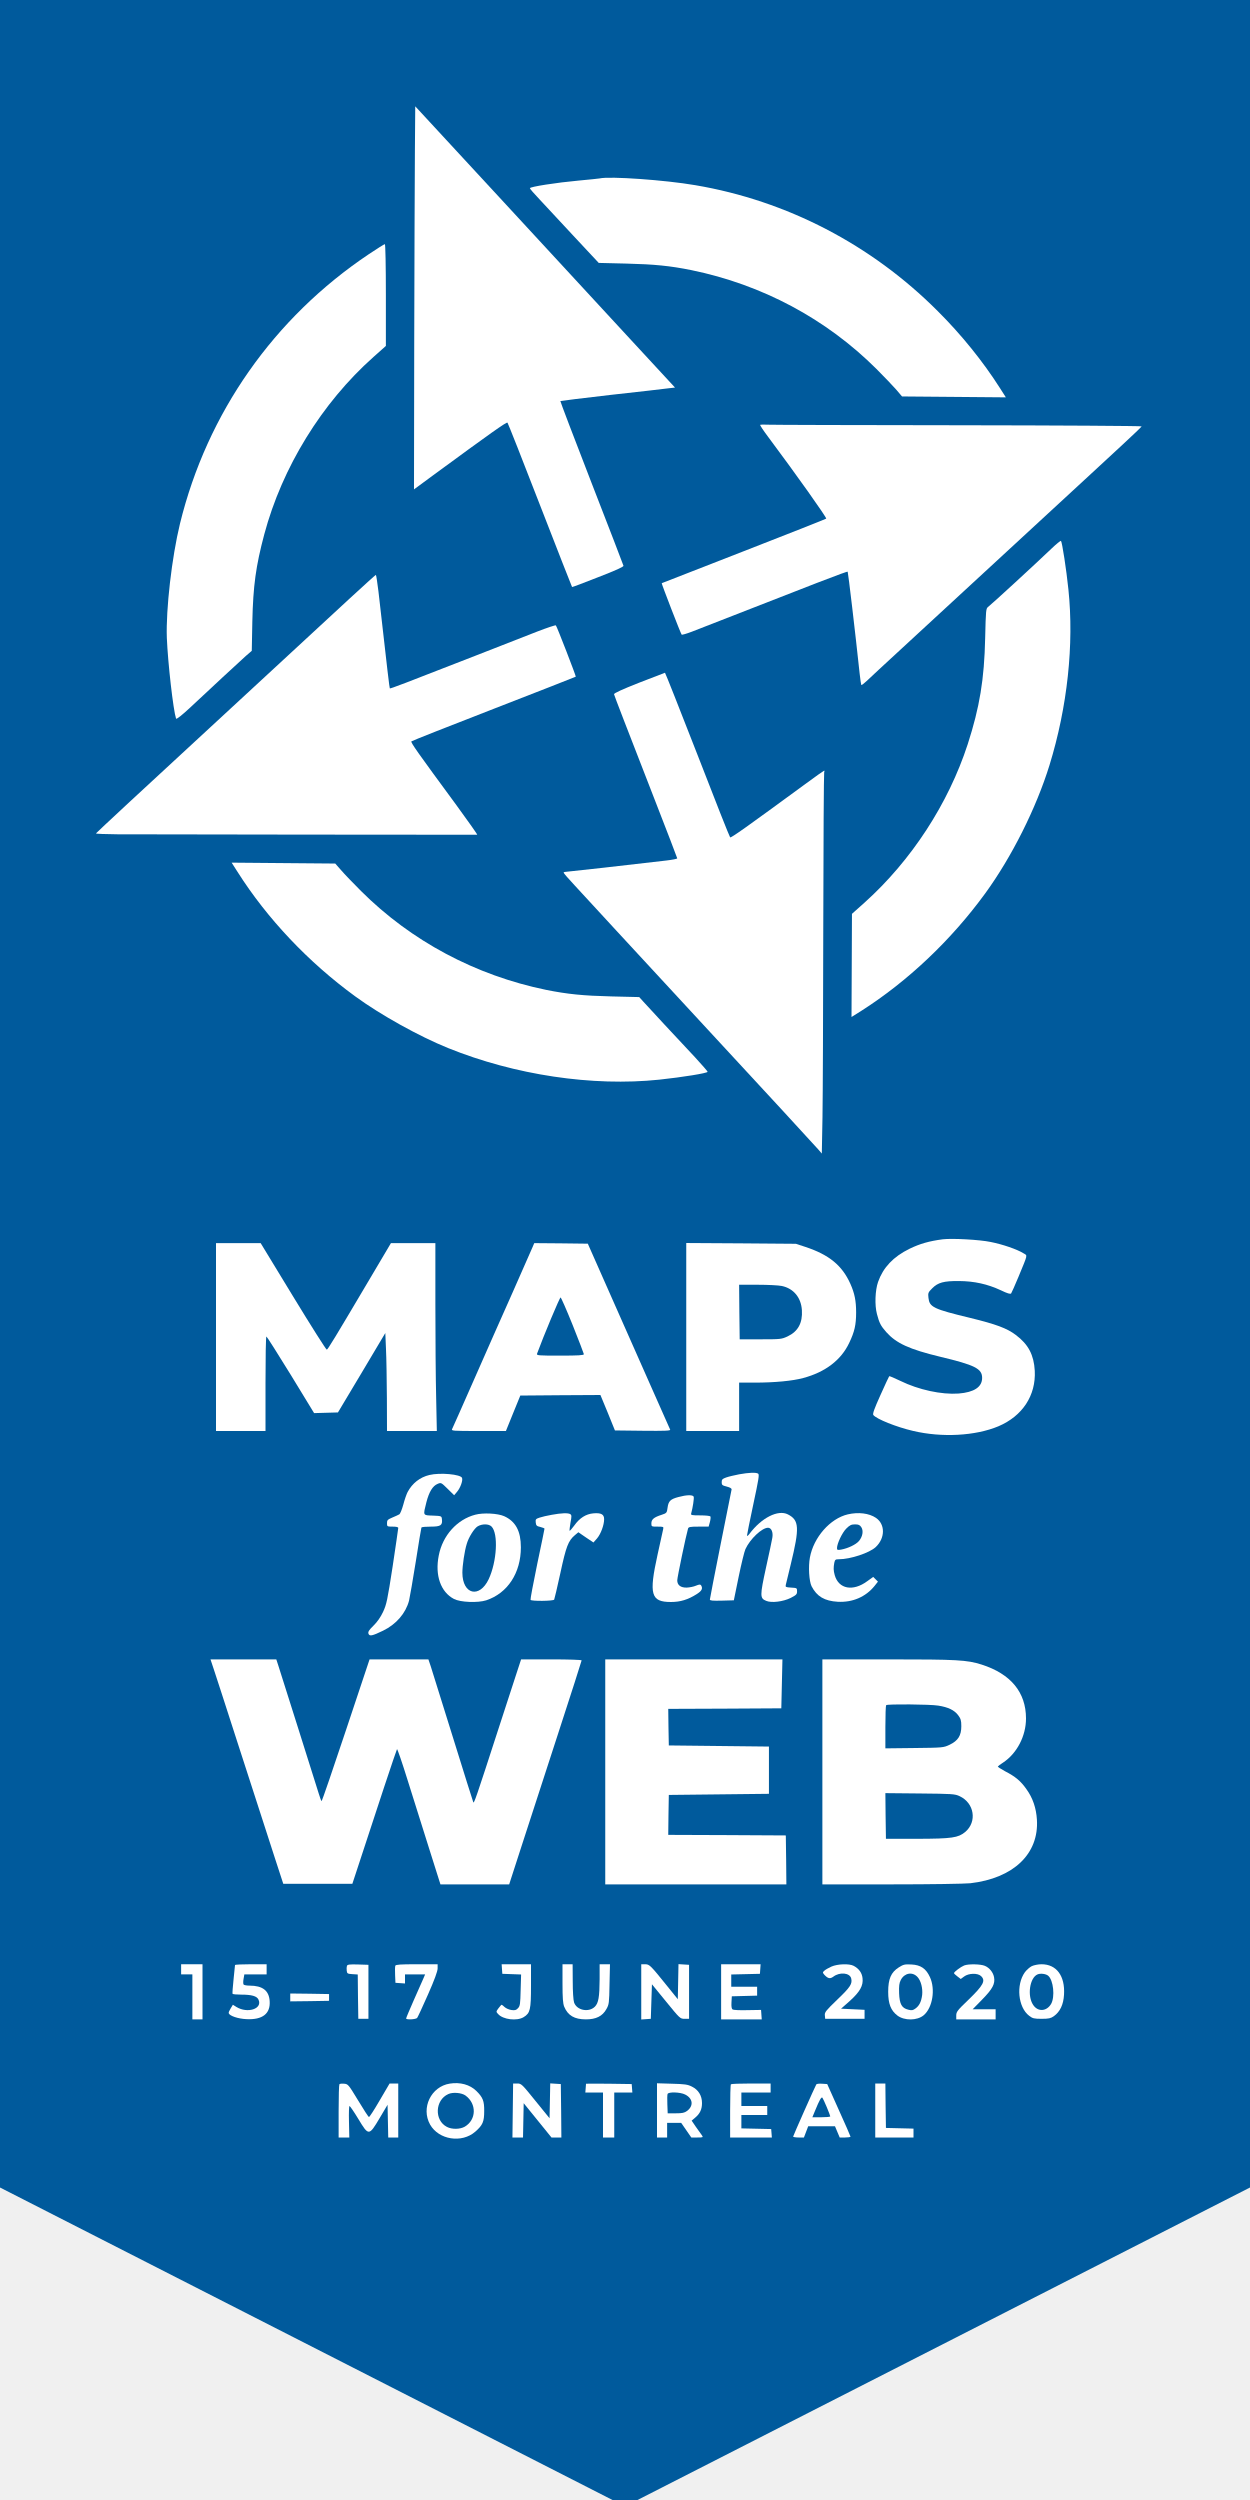
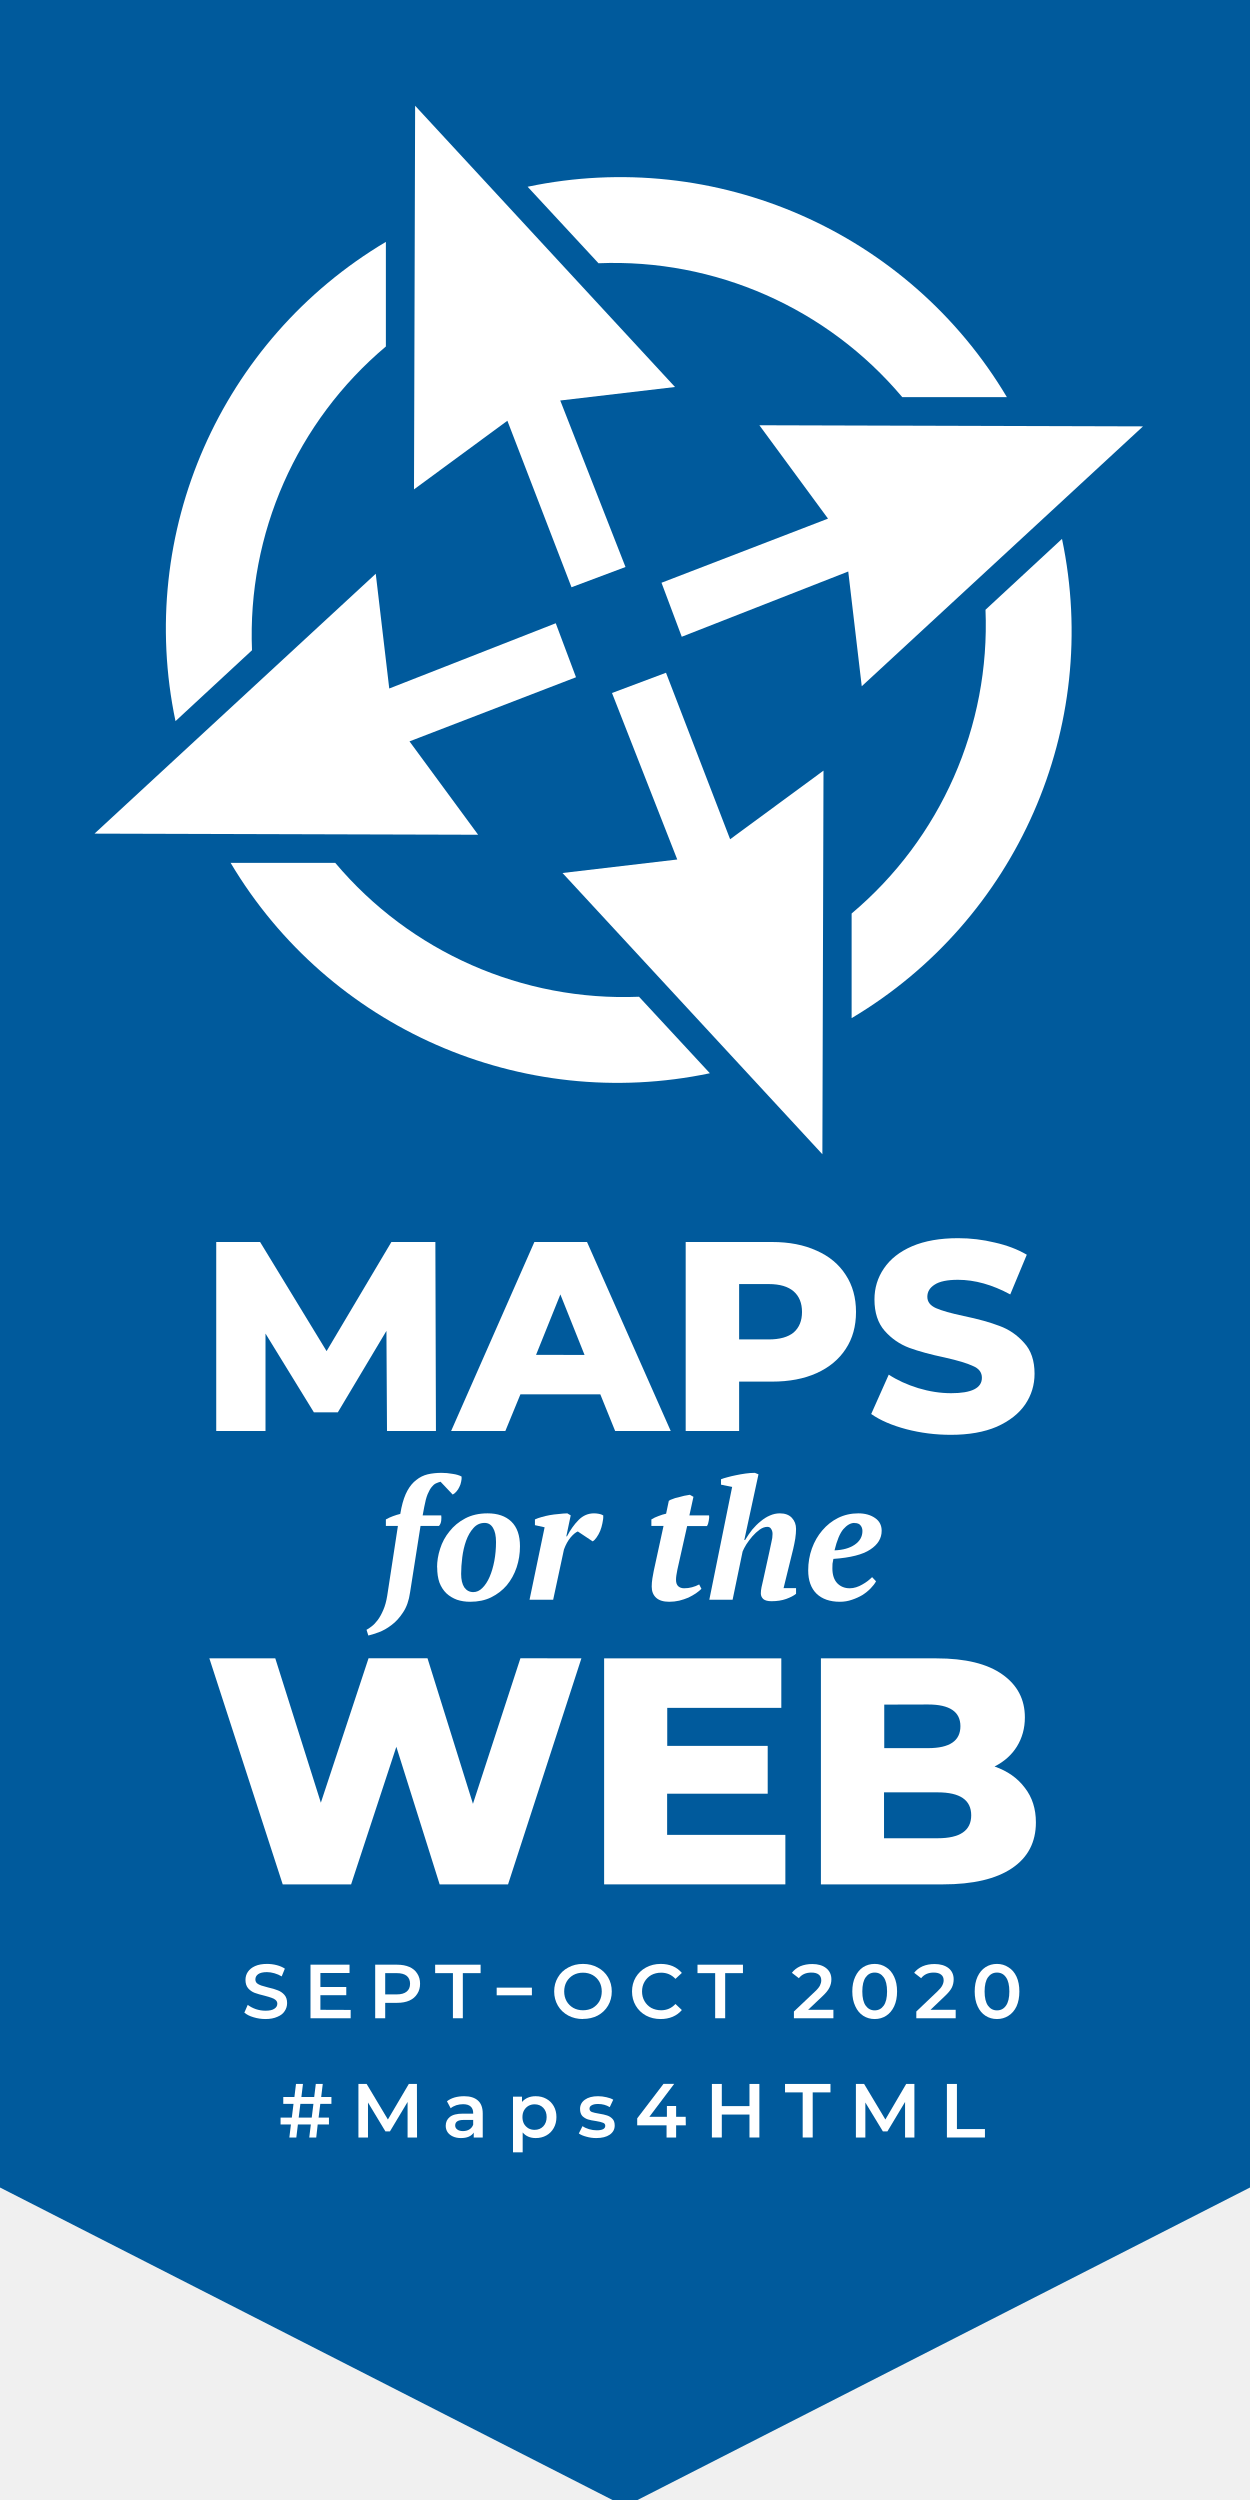
- <svg xmlns="http://www.w3.org/2000/svg" class="logo" width="13em" height="26em" viewBox="0 0 1000 2000">
+ <svg xmlns="http://www.w3.org/2000/svg" xmlns:xlink="http://www.w3.org/1999/xlink" class="logo" width="13em" height="26em" viewBox="0 0 1000 2000">
  <style>
		.svg-background { fill: #005a9c; }
		.icon, .wordmark { fill: #fff; }
	</style>
  <polygon class="svg-background" points="0 0, 1000 0, 1000 1750, 510 2000, 490 2000, 0 1750" />
  <g transform="scale(.9) translate(50,0)">
    <g class="icon" transform="translate(0,60)">
      <g class="arrow">
-         <path class="arrow-n" d="M318.8 74.5c-.2 22-.4 98.6-.6 170.2L318 375l16.7-12.3c51.6-37.9 65.6-47.8 66.4-47 .4.4 13.5 33.4 28.9 73.3 15.5 39.9 28.3 72.6 28.5 72.8.1.2 10.5-3.7 23.1-8.7 15.6-6 22.8-9.3 22.6-10.2-.2-.8-12.9-33.9-28.4-73.7-15.4-39.7-27.9-72.5-27.7-72.7.3-.2 20.5-2.7 44.9-5.5 24.5-2.7 47.3-5.3 50.8-5.8l6.2-.7-40.2-43.5c-22.1-23.9-72.4-78.4-111.7-121-39.4-42.6-73.2-79.3-75.3-81.5l-3.7-4-.3 40z" />
-         <path class="arrow-e" d="M625.7 317.6c-.3.3 2.7 4.9 6.7 10.2 25.6 34.3 52.7 72.5 52 73.2-.5.4-33.5 13.5-73.4 29-39.9 15.5-72.6 28.3-72.8 28.4-.3.4 16.9 44.9 17.7 45.7.3.4 4.4-.8 9.1-2.6 112.2-43.9 138-53.9 138.5-53.3.4.4 6.8 54.5 10.6 90.3.6 5.5 1.3 10.2 1.5 10.4.3.3 2.3-1.3 4.7-3.5 2.3-2.3 15.9-14.8 30.2-28C784 486.6 905 374.9 920 361c6.3-5.9 18.9-17.5 28-25.9 9.1-8.4 16.6-15.6 16.8-16.1.2-.4-73.2-.9-163-1-89.8-.1-166.1-.3-169.4-.5-3.4-.2-6.4-.1-6.7.1z" />
-         <path class="arrow-s" d="M518 546.9c-14.7 5.8-22.4 9.3-22.2 10.2.4 1.7 10.9 28.8 35.6 92.3 11.3 29 20.6 53.2 20.6 53.6 0 .4-4.4 1.3-9.7 1.9-30.4 3.6-88.3 10.1-89.7 10.1-.9 0-1.6.3-1.6.7 0 .5 4.4 5.5 9.8 11.3 5.3 5.9 55.6 60.3 111.7 121 56.1 60.6 103.4 111.9 105 113.9l3 3.5.6-32.4c.3-17.9.6-93.8.7-168.7.1-74.9.5-136.9.8-137.7.3-.9.4-1.6 0-1.6-.3 0-8.1 5.5-17.3 12.3-51.6 37.8-65.6 47.8-66.3 47-.5-.4-13.6-33.5-29.1-73.6-15.6-40-28.5-72.7-28.8-72.7-.3.1-10.7 4.1-23.1 8.9z" />
-         <path class="arrow-w" d="M260.5 472.3c-12.6 11.7-68.4 63.3-124 114.6-55.6 51.2-101.1 93.5-101.2 93.9-.2.4 8.4.7 19 .8 13.9.1 314.5.5 319.9.4.4 0-7.9-11.8-18.5-26.3-34.5-46.9-40.9-55.9-40-56.7.4-.5 33.4-13.5 73.3-29s72.6-28.3 72.8-28.5c.4-.3-16.8-44.8-17.7-45.6-.3-.4-7.8 2.1-16.6 5.5-8.8 3.5-33.5 13.1-55 21.5-63.5 24.8-75.5 29.4-76 29-.3-.4-2-14.3-10.1-86.2-1-8.1-2-14.7-2.3-14.7-.3 0-10.9 9.6-23.6 21.3z" />
+         <path id="arrow" d="M319,34L550,284 448,296 506,444 458,462 401,314 318,375Z" />
+         <use xlink:href="#arrow" transform="rotate(90, 500,500)" />
+         <use xlink:href="#arrow" transform="rotate(180, 500,500)" />
+         <use xlink:href="#arrow" transform="rotate(270, 500,500)" />
      </g>
      <g class="arc">
-         <path class="arc-ne" d="M483 98.6c-.8.2-9.1 1-18.5 1.9-19.9 1.8-43.5 5.5-43.5 6.8 0 .5 3.7 4.8 8.3 9.6 4.5 4.8 18.2 19.5 30.5 32.8l22.4 24 24.6.6c24.9.6 38.8 2 57.7 5.8 62.9 12.9 119.9 43.3 164.6 87.9 6.9 6.9 14.8 15.2 17.6 18.4l5.1 6 46.2.4 46.1.4-5.3-8.3c-14.9-23.4-34.1-47.3-55.3-68.4-59-59.1-134.1-98.1-215.5-111.9-26.8-4.6-76.2-8.1-85-6z" />
-         <path class="arc-se" d="M884.5 427.8c-12.9 12.4-53.8 50-56.1 51.6-2 1.5-2.1 2.5-2.7 27.8-.8 36.8-4.9 61.4-15.5 94.3C793 654.4 760 705 718.5 742.3l-11.2 10-.2 45.9-.2 45.8 8.3-5.2c41.5-26.4 80.1-62.9 110.5-104.6 23.6-32.4 45.4-75.9 57.2-114.1 15.9-51.6 21.9-107.3 16.8-156.1-1.8-17.7-5.6-42.1-6.6-43.2-.3-.4-4.2 2.8-8.6 7z" />
-         <path class="arc-sw" d="M161.2 715.1c26.4 41.6 62.9 80.2 104.6 110.6 22.6 16.5 56.6 35.4 82.5 45.9 59.4 24 128.3 34.3 187.7 28.1 20.7-2.2 43-5.8 43-7 0-.4-5.1-6.3-11.2-12.9-6.2-6.7-18.3-19.6-26.8-28.7-8.5-9.2-17.1-18.5-19.1-20.7l-3.7-4.1-24.8-.6c-25.1-.6-38.9-2-57.9-5.8-62.8-12.9-120-43.4-164.6-87.9-6.9-6.9-14.9-15.2-17.7-18.5l-5.2-5.9-46.1-.4-46-.4 5.3 8.3z" />
-         <path class="arc-nw" d="M277.9 165.9C193.4 222.5 134.1 307.1 110 405.4c-7.3 30-12.6 76.3-11.7 101.6.9 22.2 5.7 64.3 8.2 71.8.3.8 5.1-2.9 12.7-10 6.6-6.2 19.4-18.1 28.2-26.3 8.9-8.3 18.4-17 21.2-19.5l5.2-4.5.5-26c.7-31.8 3.1-49.3 10.6-77.5 15.9-59.5 51.1-116.8 97.1-157.7l11-9.8v-45.3c0-26-.4-45.2-.9-45.2s-6.9 4-14.2 8.9z" />
+         <path id="arc" d="M 419,106 A400,400 0 0 1 845,293 L752,293 A335,335 0 0 0 482,174 Z" />
+         <use xlink:href="#arc" transform="rotate(90, 500,500)" />
+         <use xlink:href="#arc" transform="rotate(180, 500,500)" />
+         <use xlink:href="#arc" transform="rotate(270, 500,500)" />
      </g>
    </g>
    <g class="wordmark" transform="translate(0,1000)">
-       <g class="wordmark-maps">
-         <path d="M788 101.6c-12.1 1.6-20.2 3.9-29.5 8.4-14.5 7.1-23.5 16.7-28 29.5-2.6 7.5-3.1 20.6-1 28.5 2.1 8 3.3 10.4 8.3 16.1 8.8 9.9 20.5 15.3 47.9 21.9 31 7.4 37.3 10.6 37.3 18.8 0 8.1-7.1 12.8-20.9 13.9-15.2 1.1-35.6-3.3-51.9-11.3-5.2-2.5-9.6-4.4-9.8-4.1-.2.2-3.8 7.8-7.8 16.8-5.5 12.2-7.1 16.7-6.3 17.7 2.9 3.6 20.3 10.6 35.2 14.1 25.7 6.1 55.5 4.5 76-4.1 21.4-9.1 33.4-27.4 32.3-49.3-.8-14.2-5.7-23.5-16.9-31.9-7.8-5.9-17.5-9.5-40.4-15.1-32.8-7.9-36.3-9.6-37.2-17.8-.5-4.4-.3-4.9 3.4-8.6 5.1-5.1 10.2-6.5 23.8-6.4 13.5.1 25.3 2.7 37.1 8.2 6 2.9 8.5 3.6 9.2 2.8.5-.7 3.4-7.3 6.5-14.7 8.6-20.9 8.2-18.7 4.4-21-5.6-3.5-18.4-7.9-29-10-9.9-2.1-34.6-3.4-42.7-2.4z" />
-         <path d="M142 188.5V272h44v-42c0-23.1.3-42 .8-42 .4 0 10.1 15.3 21.6 34l20.8 34.1 10.6-.3 10.6-.3 21.1-35.3 21-35.3.6 14.3c.4 7.9.7 27.5.8 43.5l.1 29.3h44.3l-.6-29.3c-.4-16-.7-53.6-.7-83.5V105h-39.5l-19 32.1c-31.7 53.6-37 62.2-38 62.6-.6.1-14-21.1-29.9-47.2L181.7 105H142v83.5z" />
-         <path d="M423.1 109.2c-1 2.4-8.8 20-17.3 39.3-8.6 19.2-24 54.1-34.3 77.5-10.3 23.4-19.1 43.3-19.6 44.2-.9 1.7.5 1.8 23.4 1.8h24.4l6.4-15.8 6.4-15.7 35.6-.3 35.6-.2 6.5 15.7 6.4 15.8 24.8.3c19.8.2 24.7 0 24.3-1-.3-.7-8.4-19.1-18.1-40.8-9.6-21.7-26-58.6-36.3-82l-18.8-42.5-23.8-.3-23.8-.2-1.8 4.2zm36 68.8c5.4 13.5 9.8 25.1 9.9 25.7 0 1-4.9 1.3-21.1 1.3-19.7 0-21.1-.1-20.5-1.8 5.6-15.3 20.2-50.2 20.9-49.9.5.1 5.4 11.3 10.8 24.7z" />
-         <path d="M560 188.4V272h47v-43h13.8c17.6 0 33.7-1.5 43.2-4.1 19.5-5.2 33.6-15.9 40.8-31.1 4.8-10 6.2-16.1 6.2-27.3 0-10.3-1.4-17-5.1-25.3-7.3-16.3-18.8-25.8-39.9-32.8l-8.5-2.8-48.7-.4-48.8-.3v83.5zm85-45.3c10.4 2.2 17.1 10.3 17.8 21.5.7 11.3-3.4 18.9-12.7 23.3-5.4 2.5-6.2 2.6-24.1 2.6h-18.5l-.3-24.3-.2-24.2h16.4c9.1 0 18.8.5 21.6 1.1z" />
+       <g id="text863" aria-label="Maps for the Web">
+         <path d="M294 272l-.5-89-43.2 72.4H229l-43-70V272h-43.8V104h39l59.1 97 57.6-97h39.1l.5 168z" />
+         <path d="M483.6 239.4h-71L399.2 272H351L425 104h46.8l74.4 168h-49.4zm-14-35l-21.5-53.8-21.6 53.7z" />
+         <path d="M636.3 104q22.8 0 39.6 7.7 16.8 7.4 25.9 21.6 9.1 13.9 9.1 32.9t-9.1 32.8q-9.1 14-26 21.6-16.7 7.5-39.5 7.5H607V272h-47.5V104zm-3 86.6q14.7 0 22.2-6.2 7.4-6.5 7.4-18.2 0-11.8-7.4-18.3-7.5-6.5-22.1-6.5H607v49.2z" />
+         <path d="M795.2 275.4q-20.4 0-39.6-5-19.2-5.1-31.2-13.5l15.6-35q11.3 7.4 26.2 12 14.9 4.5 29.3 4.5 27.3 0 27.3-13.7 0-7.2-8-10.5-7.6-3.6-24.9-7.5-19-4-31.6-8.6-12.8-4.8-21.9-15.1-9.1-10.4-9.1-27.9 0-15.3 8.4-27.6 8.4-12.5 25-19.7 16.8-7.2 41-7.2 16.6 0 32.6 3.9 16.1 3.6 28.4 10.8L848 150.6q-24-13-46.5-13-14.2 0-20.7 4.3-6.5 4.1-6.5 10.8 0 6.7 7.7 10.1 7.7 3.4 24.7 7 19.2 4 31.7 8.8 12.7 4.6 21.9 15 9.3 10 9.3 27.5 0 15.1-8.4 27.4-8.4 12.2-25.2 19.7-16.8 7.2-40.8 7.2z" />
+         <path d="M303.7 356.4H293v-5.8q3-1.7 6.3-2.9 3.5-1.3 6.5-2l1-5.3q2-9.3 5.3-15.3 3.4-6.2 8-9.6 4.4-3.6 10.1-5 5.7-1.3 12.3-1.3 4.8 0 9.8.9 5 .7 8 2.4.2 2.1-.4 4.6-.4 2.4-1.6 4.7-1 2.2-2.6 4-1.5 1.8-3.3 2.7l-10.8-11.4q-2 .5-4.2 1.5-2 1-3.7 3.2-1.8 2.2-3.6 6.4-1.7 4.2-3 11.3l-1.4 7.5h16.5q.3 1.6 0 4.6-.3 2.9-2 4.8h-16.4l-9.3 59.1q-1.5 10.7-6.2 17.7-4.6 7.1-10.3 11.3-5.6 4.3-11.3 6.4-5.7 2.1-9.3 2.9l-1.6-5.1q1.8-.9 4.5-3 2.7-2 5.4-5.6 2.7-3.6 5-9 2.3-5.2 3.5-12.7z" />
+         <path d="M338.5 393.2q0-8.1 2.7-16.5 2.7-8.6 8.3-15.4 5.5-7.1 14-11.6t19.9-4.5q13.5 0 21.1 7.3 7.7 7.4 7.7 22 0 9.8-3 18.8-3 8.9-8.7 15.8-5.7 6.7-14 10.8-8 3.9-18.6 3.9-6.3 0-11.7-1.8-5.4-2-9.4-5.7-4-3.9-6.2-9.6-2-5.7-2-13.5zm42.3-39.5q-6 0-10 4.6-4 4.4-6.5 11.3-2.4 6.8-3.4 14.7-1 8-1 14.7 0 7.7 2.8 12 3 4.2 8 4.2 4.4 0 8-3.6 3.8-3.7 6.5-9.9 2.7-6.3 4.2-14.2 1.5-8.1 1.5-16.8 0-8.3-2.7-12.6-2.6-4.4-7.4-4.4z" />
+         <path d="M463.6 361.3q-2.8 1.1-6.4 5.3-3.5 4.2-5.9 10.7l-9.6 44.7h-21l13.4-64.4-8.6-1.9v-5.1q2.6-1.2 5.9-2.1 3.4-1 7.2-1.7 3.9-.7 8-1 4-.5 7.7-.6l3 1.8-3.9 18.6h.6q4.5-8.7 10.4-14.6 5.8-5.8 13.6-5.8 2.1 0 4.2.4 2.1.3 4 1.4.2 3.1-.7 6.9-.7 3.6-2 6.9-1.4 3.3-3.2 5.8-1.8 2.6-3.5 3.5z" />
+         <path d="M529 350.6q2.9-1.8 6.3-3 3.5-1.4 6.8-2.1l2.4-11.4q1-.9 3.3-1.6 2.2-1 5-1.5 2.6-.8 5.3-1.4l5.1-.9 3.2 1.8-3.6 16.5h17.5q.3 1.8-.3 4.8-.4 2.9-1.6 4.7h-17.6l-8.7 38.8-.9 5.1q-.3 2.1-.3 3.9 0 3.9 2 5.7 2 1.8 5.2 1.8 3.8 0 7-.9 3.4-.9 6.4-2.5l2 3.9q-1.9 1.9-4.9 4-3 2-6.7 3.8-3.8 1.6-8.1 2.7-4.4 1-8.9 1-7.8 0-11.7-3.6-3.9-3.6-3.9-9.9 0-3.4.6-7.3.6-4 1.2-6.6l8.7-40H529z" />
+         <path d="M590.9 319.7v-4.8q2.2-.9 5.7-1.8 3.6-1 7.6-1.8 4.2-.9 8.6-1.5 4.3-.6 8.2-.6l3.2 1.3-12.6 58.4h.7q2.9-4.8 6.3-9.2 3.6-4.3 7.5-7.4 4-3.4 8.3-5.2 4.3-1.9 8.8-1.9 7 0 10.7 4 3.7 4 3.7 9.8 0 4-.7 8.7-.8 4.7-1.8 9l-8.6 35h11.1v5q-3 2.5-8.8 4.6-5.7 2-13 2-5 0-7.3-1.9-2.2-2.1-2.2-5 0-2.6.6-5.5l1.5-6.6 5.5-25 1.8-8.5q1-3.8 1-7.3 0-2.7-1.3-4.5-1-1.8-3.3-1.8-3.4 0-6.9 2.5-3.4 2.5-6.4 5.9-3 3.5-5.4 7.2-2.3 3.8-3.3 6.3l-8.9 42.9h-20.7l20.3-100.3z" />
+         <path d="M728.7 405.6q-1.6 3-4.8 6.3-3.1 3.2-7.3 5.9-4.2 2.5-9.3 4.2-5.1 1.8-10.7 1.8-13.3 0-20.8-7.2-7.4-7.3-7.4-20.7 0-10.3 3.3-19.5 3.3-9.1 9.2-16 6-7.1 14-11.1 8.3-4.1 18-4.1 9 0 15 4.2 5.8 4 5.8 11.3 0 10.1-10.2 16.7-10 6.7-32.7 8.3-.5 2.1-.8 4.3l-.1 4.1q0 8.6 4.3 13.2 4.4 4.5 11.1 4.5 2.9 0 5.7-.9 2.9-.9 5.4-2.4 2.7-1.5 4.8-3.1 2.3-1.8 4-3.5zm-19.2-51.9q-5 0-9.9 5.6-4.6 5.5-7.8 18.8 11.1-.4 17.9-5 6.9-4.7 6.9-12.2 0-3-1.7-5-1.5-2.1-5.4-2.1z" />
+         <path d="M466.8 474.1L401.6 675h-60.8l-38.5-122.3L262.1 675h-60.8l-65.2-200.9h58.6l40.5 128.3L277.6 474H330l40.4 129.4 42.2-129.4z" />
+         <path d="M648.1 631v44H487V474.1h157.5v44H543.1v33.8h89.3v42.5H543V631z" />
+         <path d="M834 570.2q17.3 6 27 19 9.8 12.6 9.8 30.7 0 26.4-21.2 40.7-21.3 14.4-61.4 14.4H679.7V474.1h102.7q38.5 0 58.6 14.3 20 14.1 20 38.2 0 14.4-7.1 25.9-6.9 11.1-19.8 17.7zm-98-55v38.7h39q28.7 0 28.7-19.5 0-19.3-28.7-19.3zM783.5 634q29.8 0 29.8-20.4t-29.8-20.4h-47.7V634z" />
      </g>
-       <g class="wordmark-for-the">
-         <path d="M607 310.5c-4.1.8-9.3 2-11.5 2.8-3.4 1.2-4 1.8-4 4.2 0 2.5.5 2.9 4.5 3.9 3 .8 4.4 1.6 4.3 2.6-.1.8-4.5 22.9-9.8 49-5.2 26.1-9.5 48.1-9.5 48.8 0 1 2.5 1.2 10.7 1l10.6-.3 4.3-21c2.4-11.6 5.1-22.6 6-24.5 4.2-9.1 14.7-19 20.1-19 3 0 4.7 4.1 3.8 9-.3 1.9-2.8 13.8-5.6 26.4-5.5 25.3-5.5 27.3.2 29.6 4.7 2 15 .7 21.7-2.6 5-2.6 5.7-3.2 5.7-5.9 0-2.9-.1-3-5.3-3.3-4.8-.3-5.2-.5-4.7-2.5.3-1.2 2.3-9.4 4.4-18.2 7.9-32.5 7.6-39.2-2.6-44.4-8.7-4.4-23.4 3-34.1 17.3-1.2 1.6-2.2 2.3-2.2 1.5 0-.7 2.5-13.2 5.6-27.7 4.7-22 5.5-26.5 4.3-27.3-1.9-1.2-8-1-16.9.6z" />
-         <path d="M331.7 311.1c-8.4 2-15.2 7.3-19.4 15.2-.9 1.7-2.7 6.8-3.8 11.1-1.2 4.4-2.8 8.3-3.6 8.7-.8.5-3.5 1.7-6.1 2.8-4.2 1.8-4.8 2.3-4.8 5 0 3 .1 3.1 5 3.1 3.3 0 5 .4 5 1.2 0 .7-2.3 16.1-5 34.3-4.6 29.8-5.4 33.7-8.5 40.3-2.2 4.7-5.2 9-8.5 12.2-4 3.9-5 5.5-4.5 7.1.9 2.6 3.3 2.1 13-2.6 11.6-5.6 20.1-15.4 23.1-26.7.7-2.9 3.4-18.6 6-34.8 2.5-16.2 4.8-29.8 5-30.2.3-.5 4.1-.8 8.4-.8 8.8 0 10.5-1.2 9.8-6.8-.3-2.6-.5-2.7-8-3-9.1-.3-8.8.2-5.8-11.8 2.4-9.3 5.6-14.6 10-16.4 3.1-1.3 3.2-1.2 8.9 4.4l5.8 5.7 2.6-3.1c2.9-3.4 5.3-10 4.4-12.3-1.2-3.2-19.5-4.9-29-2.6z" />
-         <path d="M553 330.7c-7.1 1.9-8.8 3.6-9.6 9.4-.6 4.7-.8 4.9-5.3 6.4-6.9 2.2-9.1 4.1-9.1 7.6 0 2.9.1 2.9 5.5 2.9 5.2 0 5.5.1 5 2.2-.3 1.3-2.6 11.5-5 22.7-7.8 35.5-6 42.1 11.9 42.1 8.4 0 15.2-2.1 22.9-7 4.6-2.9 5.6-5 3.9-7.8-.7-1-1.6-.9-4.6.3-2 .9-5.7 1.6-8.2 1.7-5.4.1-8.4-2.2-8.4-6.5 0-2.5 7.8-39.9 9.6-46 .5-1.4 1.8-1.7 9.4-1.7h8.9l1.1-4c.6-2.2.8-4.5.5-5-.3-.6-4.4-1-9.1-1-7.7 0-8.5-.2-8-1.8 1.4-5 2.7-13.5 2.2-14.8-.7-1.8-6.3-1.7-13.6.3z" />
-         <path d="M372.5 346.4c-16.2 4.2-29.1 18.5-32.5 36.3-3.5 17.6 1.7 32.4 13.5 38.6 5.7 3 21.2 3.6 28.7 1.2 19-6.3 30.8-24.3 30.8-47.1 0-14.5-4.7-23.1-14.9-27.7-5.7-2.5-18.5-3.2-25.6-1.3zm14.4 10.5c6.2 6.2 4.8 31.2-2.5 46.8-8.2 17.3-23.3 13.7-23.4-5.7 0-6.4 1.9-19.3 3.9-25.7 1.7-5.9 6.6-13.6 9.6-15.5 4-2.4 9.9-2.4 12.4.1z" />
-         <path d="M440.4 346.5c-4 .7-8.8 1.8-10.8 2.5-3.3 1.1-3.7 1.5-3.4 4.3.3 2.7.8 3.3 4.1 4 2 .5 3.7 1.2 3.7 1.5 0 .4-2.9 14.6-6.5 31.6-3.5 17-6.2 31.3-5.9 31.7.8 1.3 20.1 1.1 21-.2.3-.6 2.8-11.2 5.5-23.6 5.1-23.7 7-28.7 12.9-33.7l3.1-2.6 6.7 4.6 6.7 4.5 3.1-3.5c3.4-3.9 6.4-12 6.4-17.2 0-4.3-2.6-5.8-9.6-5.2-6.6.6-12.2 4.1-17 10.9-2 2.7-3.8 4.8-4.1 4.6-.2-.3.2-3.5.8-7.2 1.1-5.6 1.1-6.8-.2-7.6-1.9-1.2-7.9-1-16.5.6z" />
-         <path d="M703.6 346.1c-15.7 3.7-30.4 20.4-33.7 38.4-1.5 8.1-.7 21.1 1.5 25.5 4.7 9.1 11.5 13.1 23.3 13.8 13.1.7 24.8-4.3 32.7-14.1l3-3.8-2.1-2.1-2.1-2.1-5.3 3.8c-12.7 9.4-25.4 7-28.9-5.3-1.2-4.3-1.2-6.7-.4-11.1.6-2.7 1-3.1 4.1-3.1 10.2 0 27.1-5.6 32.7-10.8 8.5-8 8.6-20.3.2-26-6.1-4.1-15.5-5.3-25-3.1zm12 11.4c2.1 3.2 1.2 8.4-2.1 12.3-2.6 3.1-9.7 6.5-15.7 7.6-3.3.6-3.8.4-3.8-1.3 0-4 4.6-13.7 8.2-17.3 3.1-3.1 4.5-3.8 7.8-3.8 3.1 0 4.3.5 5.6 2.5z" />
+       <g class="wordmark-date" id="text865" aria-label="SEPT−OCT 2020">
+         <path d="M186 794.7q-5.5 0-10.7-1.6-5.1-1.5-8.1-4.1l3-6.9q3 2.3 7.2 3.8 4.3 1.4 8.6 1.4 5.3 0 7.8-1.7 2.7-1.7 2.7-4.5 0-2-1.5-3.3-1.4-1.3-3.7-2-2.2-.8-6-1.8-5.5-1.3-9-2.6-3.3-1.3-5.7-4-2.4-2.8-2.4-7.5 0-4 2.1-7.1 2.2-3.3 6.5-5.2 4.3-1.9 10.6-1.9 4.3 0 8.6 1.1 4.2 1.1 7.2 3.1l-2.8 6.9q-3-1.8-6.5-2.8-3.4-1-6.6-1-5.2 0-7.8 1.8-2.5 1.8-2.5 4.7 0 2 1.4 3.4 1.5 1.2 3.8 2l6 1.7q5.4 1.2 8.8 2.6 3.4 1.3 5.8 4t2.4 7.3q0 4-2.2 7.2-2 3.2-6.4 5-4.4 2-10.6 2z" />
+         <path d="M261.7 786.6v7.4H226v-47.6h34.7v7.4h-25.9v12.4h23v7.3h-23v13z" />
+         <path d="M303.1 746.4q6.2 0 10.8 2 4.6 2 7 5.9 2.5 3.8 2.5 9t-2.5 9q-2.4 3.9-7 6-4.6 2-10.8 2h-10.7V794h-8.9v-47.6zm-.4 26.4q5.8 0 8.8-2.5 3-2.4 3-7 0-4.5-3-7-3-2.4-8.8-2.4h-10.3v18.9z" />
+         <path d="M352.6 753.9h-15.8v-7.5h40.4v7.5h-15.8V794h-8.8z" />
+         <path d="M391.5 766.8h31.3v6.8h-31.3z" />
+         <path d="M468.2 794.7q-7.3 0-13.1-3.1-5.9-3.2-9.2-8.8-3.3-5.7-3.3-12.6 0-7 3.3-12.5 3.3-5.7 9.2-8.8 5.8-3.2 13.1-3.2t13.1 3.2q5.9 3.1 9.2 8.7 3.3 5.6 3.3 12.6t-3.3 12.6q-3.3 5.6-9.2 8.8-5.8 3-13.1 3zm0-7.8q4.8 0 8.6-2 3.8-2.3 6-6 2.1-4 2.1-8.7 0-4.8-2.1-8.6-2.2-3.8-6-6-3.8-2.1-8.6-2.1t-8.6 2.1q-3.8 2.2-6 6-2.1 3.8-2.1 8.6t2.1 8.6q2.2 3.8 6 6 3.8 2.1 8.6 2.1z" />
+         <path d="M537.2 794.7q-7.2 0-13-3.1-5.8-3.2-9.1-8.8-3.3-5.6-3.3-12.6t3.3-12.6q3.4-5.6 9.1-8.7 5.9-3.2 13.1-3.2 5.9 0 10.7 2 4.8 2.1 8.1 6l-5.7 5.3q-5.1-5.5-12.7-5.5-4.9 0-8.8 2.1-3.8 2.2-6 6t-2.2 8.6q0 4.8 2.2 8.6t6 6q4 2.1 8.8 2.1 7.6 0 12.7-5.6l5.7 5.4q-3.3 3.9-8.2 6-4.8 2-10.7 2z" />
+         <path d="M585.7 753.9H570v-7.5h40.4v7.5h-15.8V794h-8.9z" />
+         <path d="M690.8 786.5v7.5h-35.1v-6l18.9-17.9q3.2-3 4.3-5.3 1.1-2.3 1.1-4.5 0-3.4-2.2-5.1-2.2-1.8-6.6-1.8-7.3 0-11.1 5l-6.2-4.8q2.8-3.7 7.4-5.8 4.8-2 10.7-2 7.7 0 12.3 3.6 4.7 3.7 4.7 10 0 3.9-1.7 7.3-1.6 3.4-6.2 7.7l-12.8 12.1z" />
+         <path d="M727.5 794.7q-5.7 0-10.2-2.9-4.5-2.9-7-8.4-2.7-5.6-2.7-13.2t2.6-13.1q2.6-5.6 7-8.5 4.6-2.9 10.3-2.9 5.7 0 10.2 3 4.5 2.8 7.1 8.4 2.6 5.5 2.6 13.1t-2.6 13.2q-2.6 5.5-7.1 8.4-4.5 2.9-10.2 2.9zm0-7.7q5 0 8-4.2t3-12.6q0-8.4-3-12.6-3-4.2-8-4.2t-8 4.2q-3 4.2-3 12.6 0 8.4 3 12.6 3 4.2 8 4.2z" />
+         <path d="M799.5 786.5v7.5h-35v-6l18.8-17.9q3.2-3 4.3-5.3 1.2-2.3 1.2-4.5 0-3.4-2.3-5.1-2.2-1.8-6.6-1.8-7.2 0-11.1 5l-6.2-4.8q2.8-3.7 7.5-5.8 4.7-2 10.6-2 7.7 0 12.4 3.6 4.6 3.7 4.6 10 0 3.9-1.6 7.3-1.7 3.4-6.3 7.7l-12.7 12.1z" />
+         <path d="M836.2 794.7q-5.7 0-10.2-2.9-4.5-2.9-7-8.4-2.6-5.6-2.6-13.2t2.5-13.1q2.6-5.6 7.1-8.5 4.5-2.9 10.2-2.9 5.7 0 10.2 3 4.6 2.8 7.2 8.4 2.5 5.5 2.5 13.1t-2.5 13.2q-2.6 5.5-7.2 8.4-4.5 2.9-10.2 2.9zm0-7.7q5.1 0 8-4.2 3-4.2 3-12.6 0-8.4-3-12.6-2.9-4.2-8-4.2-5 0-8 4.2t-3 12.6q0 8.4 3 12.6 3 4.2 8 4.2z" />
      </g>
-       <g class="wordmark-web">
-         <path d="M140 483.7c1.6 4.9 10.9 33.3 20.5 63.3 9.7 30 19.6 60.6 22 68 2.4 7.4 7.7 23.8 11.8 36.5l7.5 23h61.4l2.9-8.8c19-58.4 36.3-110.3 36.8-110.9.3-.4 4.6 12 9.4 27.5 4.9 15.5 13.4 42.7 19 60.4l10.2 32.3h61.1l11.1-34.3c6.1-18.8 20.6-63.4 32.2-99.1 11.6-35.6 21.1-65.2 21.1-65.7s-11.7-.9-26.9-.9h-26.9l-4 12.2c-2.2 6.8-9.7 29.8-16.7 51.3-19.1 59-21.2 65.1-21.8 63.5-.4-.8-8.5-26.9-18.2-58s-18.5-59.3-19.6-62.8l-2.1-6.2h-52.3l-21 63c-11.5 34.6-21.3 63-21.6 63-.3 0-1.5-3-2.6-6.8-2.5-8-33.5-106.4-36-114l-1.7-5.2h-58.5l2.9 8.7z" />
-         <path d="M488 575v100h161l-.2-21.8-.3-21.7-52.3-.3-52.2-.2.2-17.8.3-17.7 44.5-.5 44.5-.5v-42L589 552l-44.5-.5-.3-16.2-.2-16.3 50.2-.2 50.3-.3.5-21.8.5-21.7H488v100z" />
-         <path d="M681 575v100h61.3c35 0 65.1-.5 70.2-1 38.3-4.4 61.1-26.1 59.2-56.5-.6-10.3-3.7-19.4-9.3-27.1-5.1-7.3-9.8-11.2-19.1-16-3.7-2-6.6-3.9-6.3-4.2.2-.4 2.3-2 4.7-3.5 12.3-8.2 20.3-23.6 20.3-39.2 0-23.2-13.5-39.6-39.5-47.9-13.1-4.1-21.3-4.6-83.2-4.6H681v100zm103-58.9c8.9 1.4 14.2 4 17.6 8.4 2.4 3.2 2.9 4.7 2.9 9.9 0 8.4-2.9 12.9-10.4 16.5-5.5 2.6-6 2.6-31.3 2.9l-25.8.3v-18.9c0-10.4.3-19.2.7-19.5 1-1.1 39.2-.8 46.3.4zm19 80.5c13.1 6.1 15.7 22.7 5 31.8-6.3 5.2-11.8 6-42.5 6.1h-28l-.3-20.3-.2-20.3 30.7.3c28.8.3 31.1.4 35.3 2.4z" />
-       </g>
-       <g class="wordmark-date">
-         <path d="M111 750.5v4.5h10v40h9v-49h-19v4.5z" />
-         <path d="M158.9 746.7c0 .5-.6 6.2-1.3 12.8-.7 6.6-1.1 12.3-.9 12.7.2.5 3.7.8 7.6.8 9.5 0 14.1 1.3 15.5 4.5 3.7 8.1-9.7 12.5-19.6 6.5l-3.2-2-2 3.3c-1.1 1.7-1.9 3.6-1.7 4.2.7 2.4 8.4 5 15.8 5.3 14.2.7 21.4-4.8 20.6-16.1-.6-9.3-6.3-13.7-17.9-13.7-2.6 0-5-.5-5.3-1-.4-.6-.4-2.9 0-5l.7-4H187v-9h-14c-7.7 0-14 .3-14.1.7z" />
-         <path d="M258.4 747.4c-.3.8-.4 2.7-.2 4.3.3 2.6.7 2.8 5 3.1l4.8.3.2 19.7.3 19.7h9v-48l-9.3-.3c-7.3-.2-9.3 0-9.8 1.2z" />
-         <path d="M301.4 747.3c-.3.8-.4 4.5-.2 8.3l.3 6.9 4.3.3 4.2.3V755h17.9l-1.8 4.2c-1.1 2.4-4.9 11-8.5 19.2-3.6 8.2-6.6 15.3-6.6 15.8 0 1.3 8.6.9 9.8-.5.5-.6 4.9-10 9.6-20.7 5.8-13.1 8.6-20.8 8.6-23.3V746h-18.5c-14.7 0-18.7.3-19.1 1.3z" />
-         <path d="M396.2 750.2l.3 4.3 8.3.3 8.4.3-.4 13.8c-.3 12.2-.5 14.2-2.3 16.1-1.6 1.8-2.7 2.1-5.8 1.7-2.2-.3-4.9-1.5-6.1-2.6-1.2-1.2-2.5-2.1-2.7-2.1-.3 0-1.5 1.4-2.8 3.1-2.2 3-2.2 3.1-.4 5.1 4.4 5 16.8 6.5 22.8 2.8 5.8-3.6 6.5-6.5 6.5-27.9V746h-26.1l.3 4.2z" />
-         <path d="M450 763c0 13.1.4 17.9 1.5 20.7 3.3 7.9 9.1 11.3 19.3 11.3 9 0 14.7-2.8 18.2-9.1 2.4-4.2 2.5-5.4 2.8-22.2l.4-17.7H483v13.2c-.1 16-1 21.2-4.2 24.5-5.4 5.4-16.1 3.3-18.5-3.7-.7-2.1-1.2-9.7-1.2-18.8L459 746h-9v17z" />
-         <path d="M520 770.6v24.5l4.3-.3 4.2-.3.5-15.4.5-15.3 12.5 15.3c12.4 15.2 12.6 15.4 16.5 15.4h4v-48l-4.7-.3-4.7-.3-.3 15.6-.3 15.6-9.5-11.8c-14.9-18.5-15.7-19.3-19.6-19.3H520v24.6z" />
-         <path d="M591 770.5V795h36.1l-.3-4.2-.3-4.2-12 .2c-6.6.2-12.6-.1-13.3-.6-.9-.6-1.2-2.7-1-6.3l.3-5.4 11.3-.3 11.2-.3V766h-23v-10.9l12.8-.3 12.7-.3.3-4.3.3-4.2H591v24.5z" />
-         <path d="M689 748.1c-2.4 1.1-5.3 2.7-6.2 3.6-1.7 1.5-1.7 1.7-.1 3.6 3.3 3.5 5.1 3.9 8.1 1.7 5.7-4.3 14.5-3.4 15.8 1.5 1.2 4.8-.6 7.7-12.2 18.8-10.3 9.9-11.5 11.4-11.2 14.1l.3 3.1h35v-8l-10.4-.5-10.5-.5 7.7-6.8c9.1-8.2 12.2-13.7 11.4-20.3-.5-4.8-3.2-8.5-7.9-11-4-2.1-14.4-1.7-19.8.7z" />
-         <path d="M748.9 748.8c-6.9 4.4-9.4 10.2-9.4 21.7 0 10.6 2.3 16.6 8.2 21.1 6.2 4.7 17.6 4.6 23.4-.3 7.9-6.7 10.5-23.1 5.5-33.9-3.5-7.6-8.2-10.8-16.5-11.2-5.9-.3-7.1 0-11.2 2.6zm16.8 8.7c3 3.4 4.6 10 4 15.8-.8 6-2.5 9.5-5.9 12-2.3 1.7-3.4 1.9-6.4 1.1-5.9-1.4-7.8-5-8.2-14.7-.2-6.4.1-9 1.5-11.7 3.3-6.4 10.5-7.6 15-2.5z" />
-         <path d="M807 747.1c-3 1.2-9 5.7-9 6.8 0 .4 1.4 1.7 3 2.9l3 2.3 3-2.2c4-3 11.9-3.2 14.9-.5 4.5 4.1 2.4 8.2-11.3 21.4-9.5 9.1-10.6 10.5-10.6 13.7v3.5h35v-9h-20.4l8.6-8.8c9.1-9.3 11.5-13.8 10.4-19.7-.8-4.3-4.1-8.4-8.2-10.1-3.8-1.6-14.7-1.8-18.4-.3z" />
-         <path d="M867.1 747.7c-1.8.9-4.6 3.4-6.1 5.4-8 11.1-6.1 31.2 3.8 38.7 3.1 2.4 4.4 2.7 11.1 2.7 6.3 0 8.1-.4 10.8-2.3 5.6-4 8.6-10.3 9.1-19.2 1-16.7-6.7-27-20-27-2.9 0-6.8.8-8.7 1.7zm14.6 8.5c4.7 3.9 6.2 18.8 2.6 25.1-4 6.7-11.7 7.2-15.9.9-5.5-8.1-3.1-24.3 3.9-27.2 2.6-1.1 7.4-.5 9.4 1.2z" />
-         <path d="M208 775.5v3.5l17.3-.2 17.2-.3v-6l-17.2-.3-17.3-.2v3.5z" />
-       </g>
-       <g class="wordmark-location">
-         <path d="M349.8 852.1c-16.6 2.6-25.8 21.6-17.5 36.4 7.7 13.6 28.2 16.8 40.2 6.3 6.6-5.8 7.9-8.8 7.9-18.3.1-9-1.2-12.2-7-17.9-5.7-5.6-14.4-8-23.6-6.5zm14 10.6c10.1 7.4 9.7 21.6-.7 27.7-4.2 2.4-11.4 2.5-15.8.2-11.4-5.8-10.7-23.9 1.2-29.2 4-1.9 11.9-1.2 15.3 1.3z" />
-         <path d="M251.7 852.6c-.4.4-.7 11.2-.7 24.1V900h9.5l-.3-14c-.2-7.7 0-14 .5-14 .4 0 4 5.2 7.8 11.5 9.2 15.3 9.5 15.2 19-.8l7-11.8.3 14.6.3 14.5h8.9v-48H296.3l-8.8 15c-4.8 8.3-9.1 15-9.6 14.8-.5-.2-4.8-6.8-9.6-14.8-8.5-14-8.9-14.5-12.3-14.8-2-.2-3.9 0-4.3.4z" />
-         <path d="M405.8 876l-.3 24h9.4l.3-15.2.3-15.3 12.4 15.3 12.3 15.2h8.8l-.2-23.8-.3-23.7-4.7-.3-4.7-.3-.3 15.5-.3 15.5-12.5-15.4c-12.1-15-12.6-15.5-16.2-15.5h-3.7l-.3 24z" />
-         <path d="M470.9 852.2c-.1.2-.2 2-.3 4l-.3 3.8H486v40h10v-40h16.1l-.3-3.8-.3-3.7-20.2-.3c-11.2-.1-20.3-.1-20.4 0z" />
-         <path d="M534 875.9V900h9v-13h12.5l4.5 6.5 4.5 6.5h5.4c5.1 0 5.3-.1 4-2-.8-1.1-3.1-4.4-5.3-7.4l-3.8-5.6 3.1-2.6c4.3-3.6 6.1-7.4 6.1-13 0-6.6-3.2-11.8-8.9-14.6-3.9-2-6.6-2.3-17.8-2.6l-13.3-.4v24.1zm25-14.1c7 3.5 7.7 10.1 1.7 14.6-2.3 1.7-4.3 2.1-10 2.1h-7.2l-.3-7.9c-.2-4.4-.1-8.5.2-9.3.8-2 11.3-1.7 15.6.5z" />
-         <path d="M599.7 852.7c-.4.3-.7 11.1-.7 24V900h37.1l-.3-3.8-.3-3.7-13.2-.3-13.3-.3V880h23v-8h-23v-12h26v-8h-17.3c-9.6 0-17.7.3-18 .7z" />
-         <path d="M675.6 852.8c-1.1 1.8-20.6 45.7-20.6 46.4 0 .4 2.2.8 4.8.8h4.8l1.9-5 1.9-5h23.8l2.1 5 2.1 5h4.8c2.6 0 4.8-.3 4.8-.8 0-.4-4.7-11.1-10.4-23.7l-10.3-23-4.6-.3c-2.5-.2-4.8.1-5.1.6zm9.3 20.2c1.7 4.1 3.1 7.8 3.1 8.2 0 .5-3.6.8-7.9.8h-8l2.6-6.3c3.7-9 5.4-12 6.3-11.1.4.5 2.2 4.3 3.9 8.4z" />
-         <path d="M728 876v24h34v-7.9l-12.2-.3-12.3-.3-.3-19.8-.2-19.7h-9v24z" />
+       <g class="wordmark-location" id="text867" aria-label="#Maps4HTML">
+         <path d="M233.2 882.3h9.2v6.1h-10l-1.3 11.6h-6.2l1.4-11.6h-11.5l-1.4 11.6h-6.2l1.4-11.6h-9.2v-6.1h10l1.5-12.2h-9.1V864h9.9l1.4-11.6h6.2l-1.4 11.6h11.4l1.4-11.6h6.2l-1.4 11.6h9.1v6.1h-9.9zm-6.1 0l1.5-12.2H217l-1.5 12.2z" />
+         <path d="M312.3 900v-31.6l-15.7 26.2h-4l-15.5-25.7V900h-8.5v-47.6h7.3l18.9 31.6 18.6-31.6h7.2l.1 47.6z" />
+         <path d="M362.6 863.3q8 0 12.3 3.9 4.2 3.8 4.2 11.5V900h-8v-4.4q-1.5 2.4-4.5 3.7-2.8 1.2-6.9 1.2-4 0-7.1-1.4-3.1-1.4-4.8-3.9-1.6-2.5-1.6-5.6 0-4.9 3.6-7.8 3.6-3 11.5-3h9.3v-.6q0-3.8-2.3-5.8-2.2-2-6.7-2-3 0-6 .9-3 1-5 2.7l-3.3-6.2q2.8-2.2 6.8-3.4 4-1.1 8.5-1.1zm-1.1 31q3.2 0 5.6-1.4 2.5-1.5 3.5-4.3v-4.2H362q-7.4 0-7.4 4.9 0 2.3 1.9 3.6 1.8 1.4 5 1.4z" />
+         <path d="M426.2 863.3q5.3 0 9.4 2.3 4.2 2.3 6.6 6.5 2.4 4.2 2.4 9.7 0 5.6-2.4 9.8-2.4 4.3-6.6 6.6-4.1 2.3-9.4 2.3-7.4 0-11.6-5v17.7H406v-49.5h8v4.7q2.2-2.5 5.2-3.8 3.1-1.3 6.9-1.3zm-1 29.9q4.7 0 7.7-3.1 3-3.2 3-8.3 0-5-3-8.2-3-3.1-7.7-3.1-3 0-5.5 1.4-2.4 1.4-3.9 4-1.4 2.5-1.4 6 0 3.3 1.4 6 1.5 2.5 4 4 2.4 1.3 5.4 1.3z" />
+         <path d="M479.9 900.5q-4.4 0-8.6-1.2-4.3-1.1-6.8-2.9l3.3-6.5q2.4 1.7 5.8 2.7 3.5 1 6.8 1 7.6 0 7.6-4 0-2-2-2.7-1.8-.8-6.1-1.5-4.5-.6-7.4-1.5-2.7-.9-4.9-3-2-2.3-2-6.3 0-5.1 4.3-8.2 4.3-3.1 11.7-3.1 3.7 0 7.5.9 3.7.8 6 2.2L492 873q-4.6-2.8-10.4-2.8-3.7 0-5.7 1.2-1.9 1-1.9 3t2 2.9q2.2.8 6.5 1.5 4.4.7 7.1 1.6 2.8.9 4.8 3 2 2 2 6 0 5-4.4 8.1-4.4 3-12 3z" />
+         <path d="M559.6 889.2H551V900h-8.5v-10.8h-26.1V883l23.4-30.7h9.5l-22.1 29.3h15.6v-9.6h8.2v9.6h8.5z" />
+         <path d="M625 852.4V900h-8.8v-20.4h-24.6V900h-8.8v-47.6h8.8v19.7h24.6v-19.7z" />
+         <path d="M663.5 859.9h-15.7v-7.5h40.4v7.5h-15.8V900h-8.9z" />
+         <path d="M754.5 900v-31.6l-15.7 26.2h-4l-15.6-25.7V900h-8.4v-47.6h7.3L737 884l18.5-31.6h7.3V900z" />
+         <path d="M791.7 852.4h8.9v40.1h24.9v7.5h-33.8z" />
      </g>
    </g>
  </g>
</svg>
